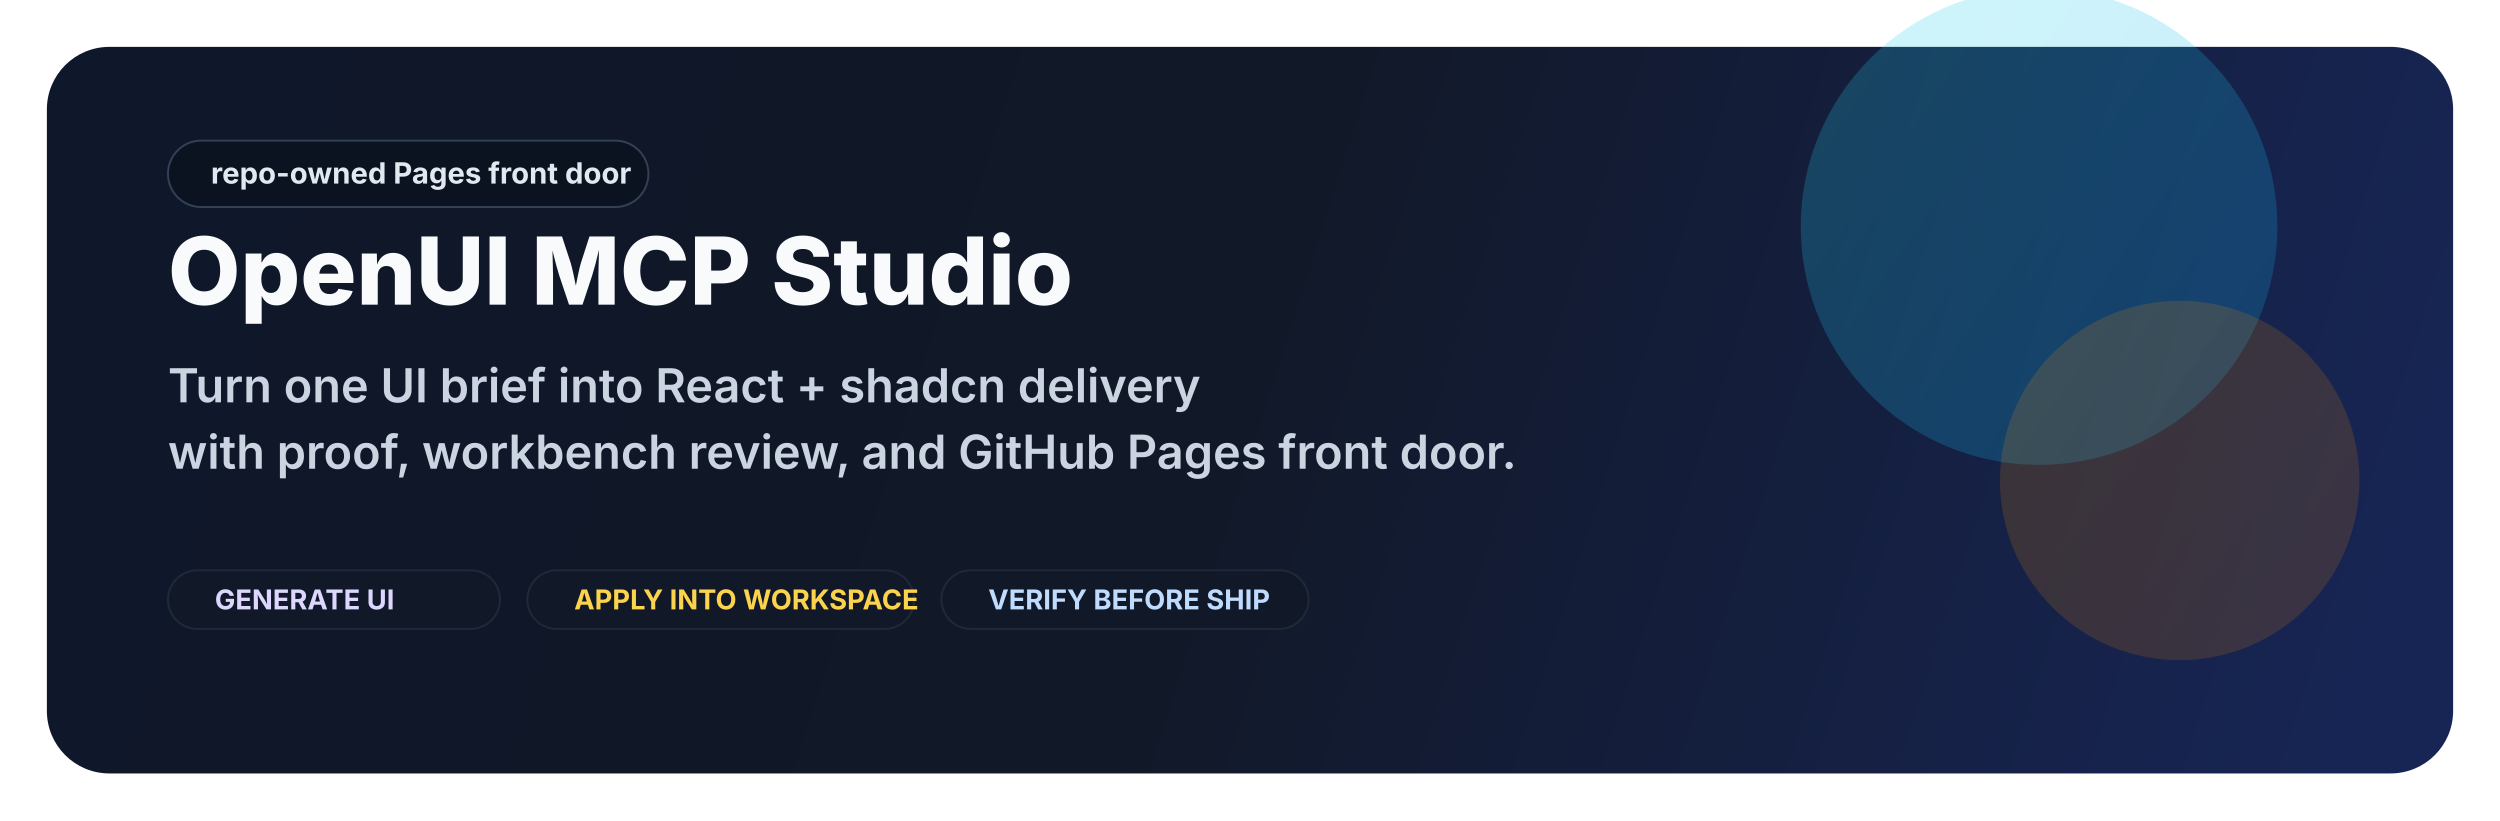
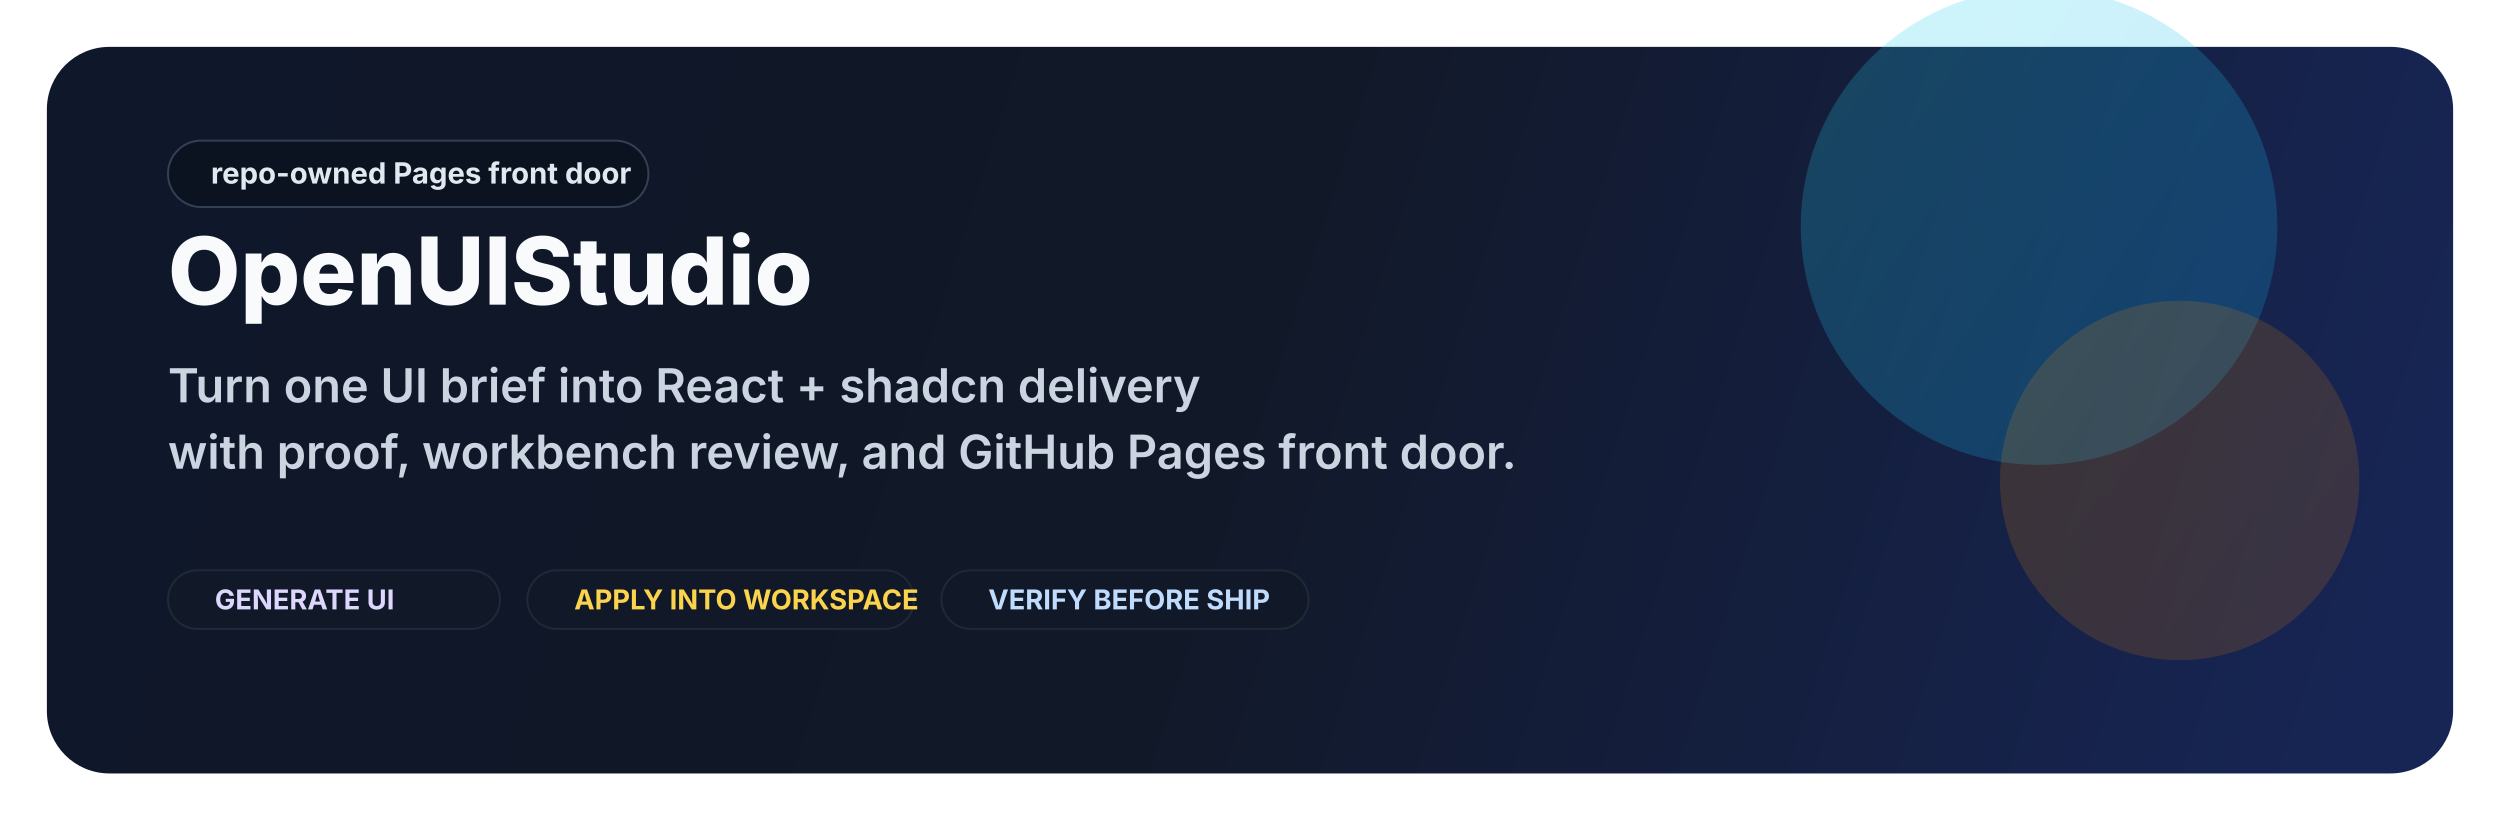
<svg xmlns="http://www.w3.org/2000/svg" width="1280" height="420" viewBox="0 0 1280 420" fill="none" role="img" aria-labelledby="title desc">
  <defs>
    <linearGradient id="bg" x1="80" y1="32" x2="1194" y2="386" gradientUnits="userSpaceOnUse">
      <stop stop-color="#0F172A" />
      <stop offset="0.48" stop-color="#111827" />
      <stop offset="1" stop-color="#172554" />
    </linearGradient>
    <linearGradient id="orbA" x1="924" y1="40" x2="1184" y2="220" gradientUnits="userSpaceOnUse">
      <stop stop-color="#22D3EE" />
      <stop offset="1" stop-color="#0EA5E9" />
    </linearGradient>
    <linearGradient id="orbB" x1="874" y1="138" x2="1142" y2="328" gradientUnits="userSpaceOnUse">
      <stop stop-color="#F59E0B" />
      <stop offset="1" stop-color="#D97706" />
    </linearGradient>
  </defs>
  <rect x="24" y="24" width="1232" height="372" rx="32" fill="url(#bg)" />
  <circle cx="1044" cy="116" r="122" fill="url(#orbA)" fill-opacity="0.22" />
  <circle cx="1116" cy="246" r="92" fill="url(#orbB)" fill-opacity="0.18" />
  <rect x="86" y="72" width="246" height="34" rx="17" fill="#0B1220" stroke="#334155" />
  <text x="108" y="94" fill="#E2E8F0" font-family="ui-sans-serif, -apple-system, BlinkMacSystemFont, 'Segoe UI', sans-serif" font-size="15" font-weight="700">repo-owned Pages front door</text>
-   <text x="86" y="156" fill="#F8FAFC" font-family="ui-sans-serif, -apple-system, BlinkMacSystemFont, 'Segoe UI', sans-serif" font-size="48" font-weight="800">OpenUI MCP Studio</text>
+   <text x="86" y="156" fill="#F8FAFC" font-family="ui-sans-serif, -apple-system, BlinkMacSystemFont, 'Segoe UI', sans-serif" font-size="48" font-weight="800">OpenUIStudio</text>
  <text x="86" y="206" fill="#CBD5E1" font-family="ui-sans-serif, -apple-system, BlinkMacSystemFont, 'Segoe UI', sans-serif" font-size="24" font-weight="600">Turn one UI brief into React + shadcn delivery</text>
  <text x="86" y="240" fill="#CBD5E1" font-family="ui-sans-serif, -apple-system, BlinkMacSystemFont, 'Segoe UI', sans-serif" font-size="24" font-weight="600">with proof, workbench review, and GitHub Pages front door.</text>
  <rect x="86" y="292" width="170" height="30" rx="15" fill="#111827" stroke="#1F2937" />
  <rect x="270" y="292" width="198" height="30" rx="15" fill="#111827" stroke="#1F2937" />
  <rect x="482" y="292" width="188" height="30" rx="15" fill="#111827" stroke="#1F2937" />
  <text x="110" y="312" fill="#DDD6FE" font-family="ui-sans-serif, -apple-system, BlinkMacSystemFont, 'Segoe UI', sans-serif" font-size="14" font-weight="700">GENERATE UI</text>
  <text x="294" y="312" fill="#FCD34D" font-family="ui-sans-serif, -apple-system, BlinkMacSystemFont, 'Segoe UI', sans-serif" font-size="14" font-weight="700">APPLY INTO WORKSPACE</text>
  <text x="506" y="312" fill="#BFDBFE" font-family="ui-sans-serif, -apple-system, BlinkMacSystemFont, 'Segoe UI', sans-serif" font-size="14" font-weight="700">VERIFY BEFORE SHIP</text>
</svg>
